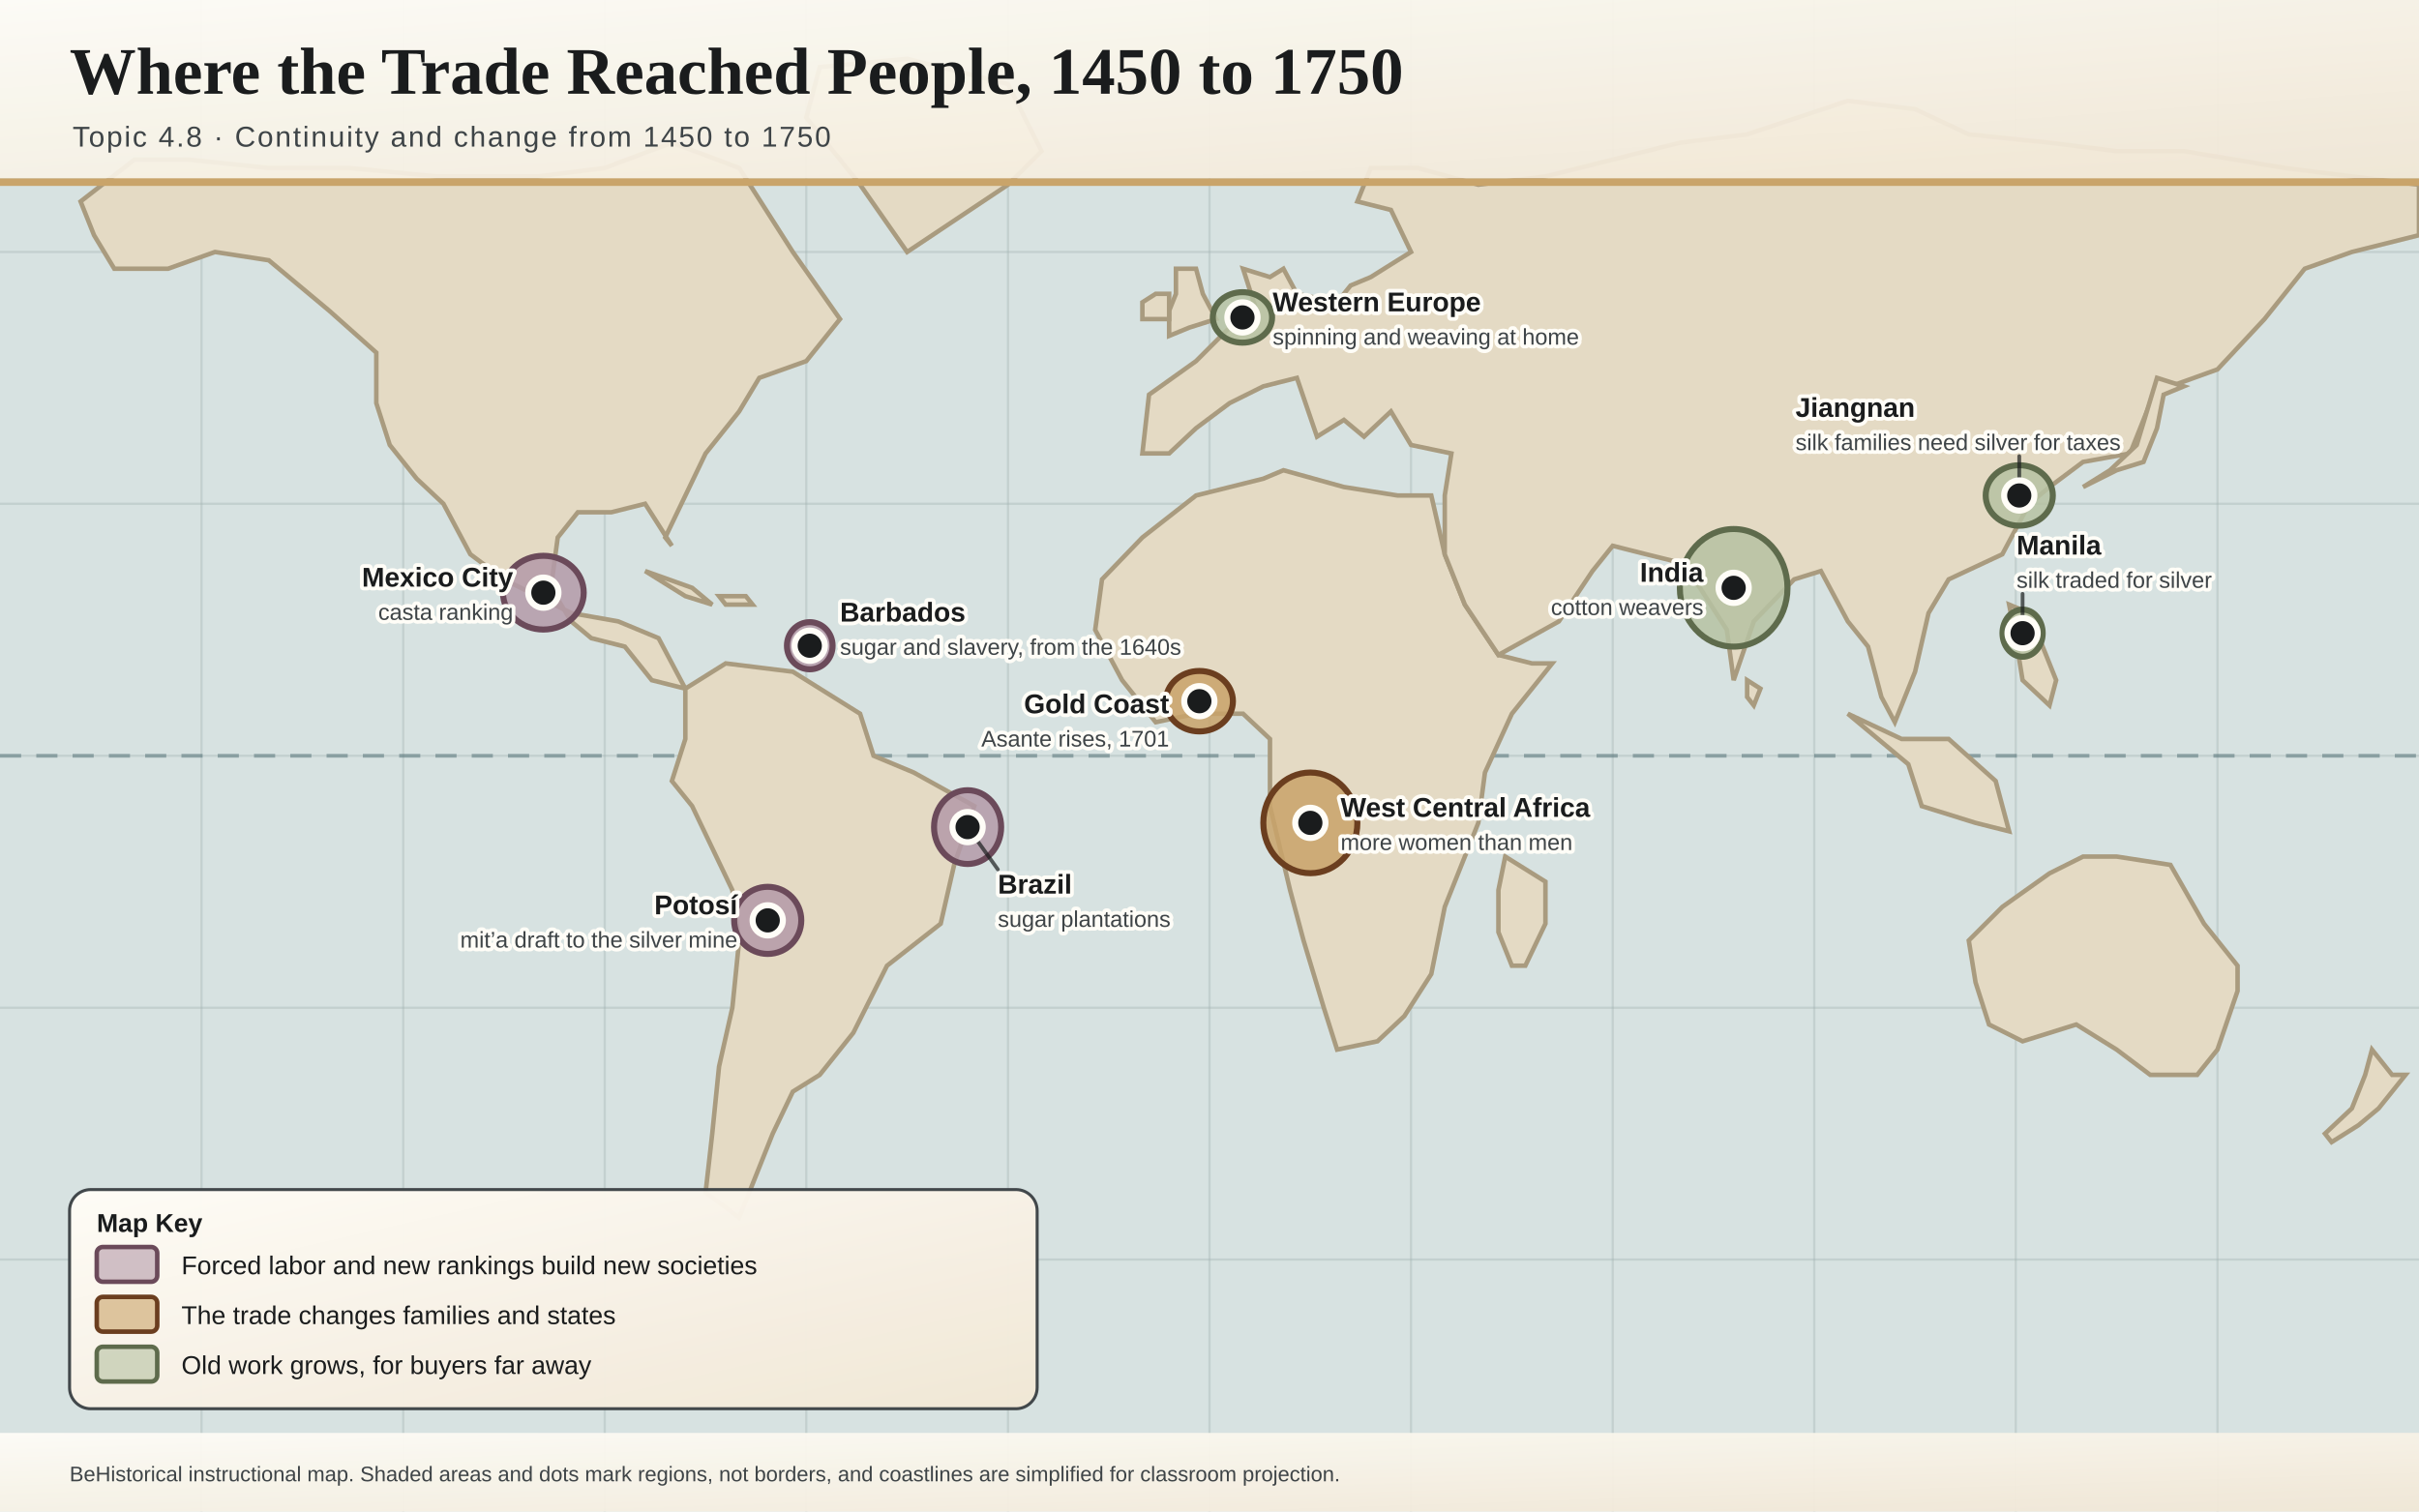
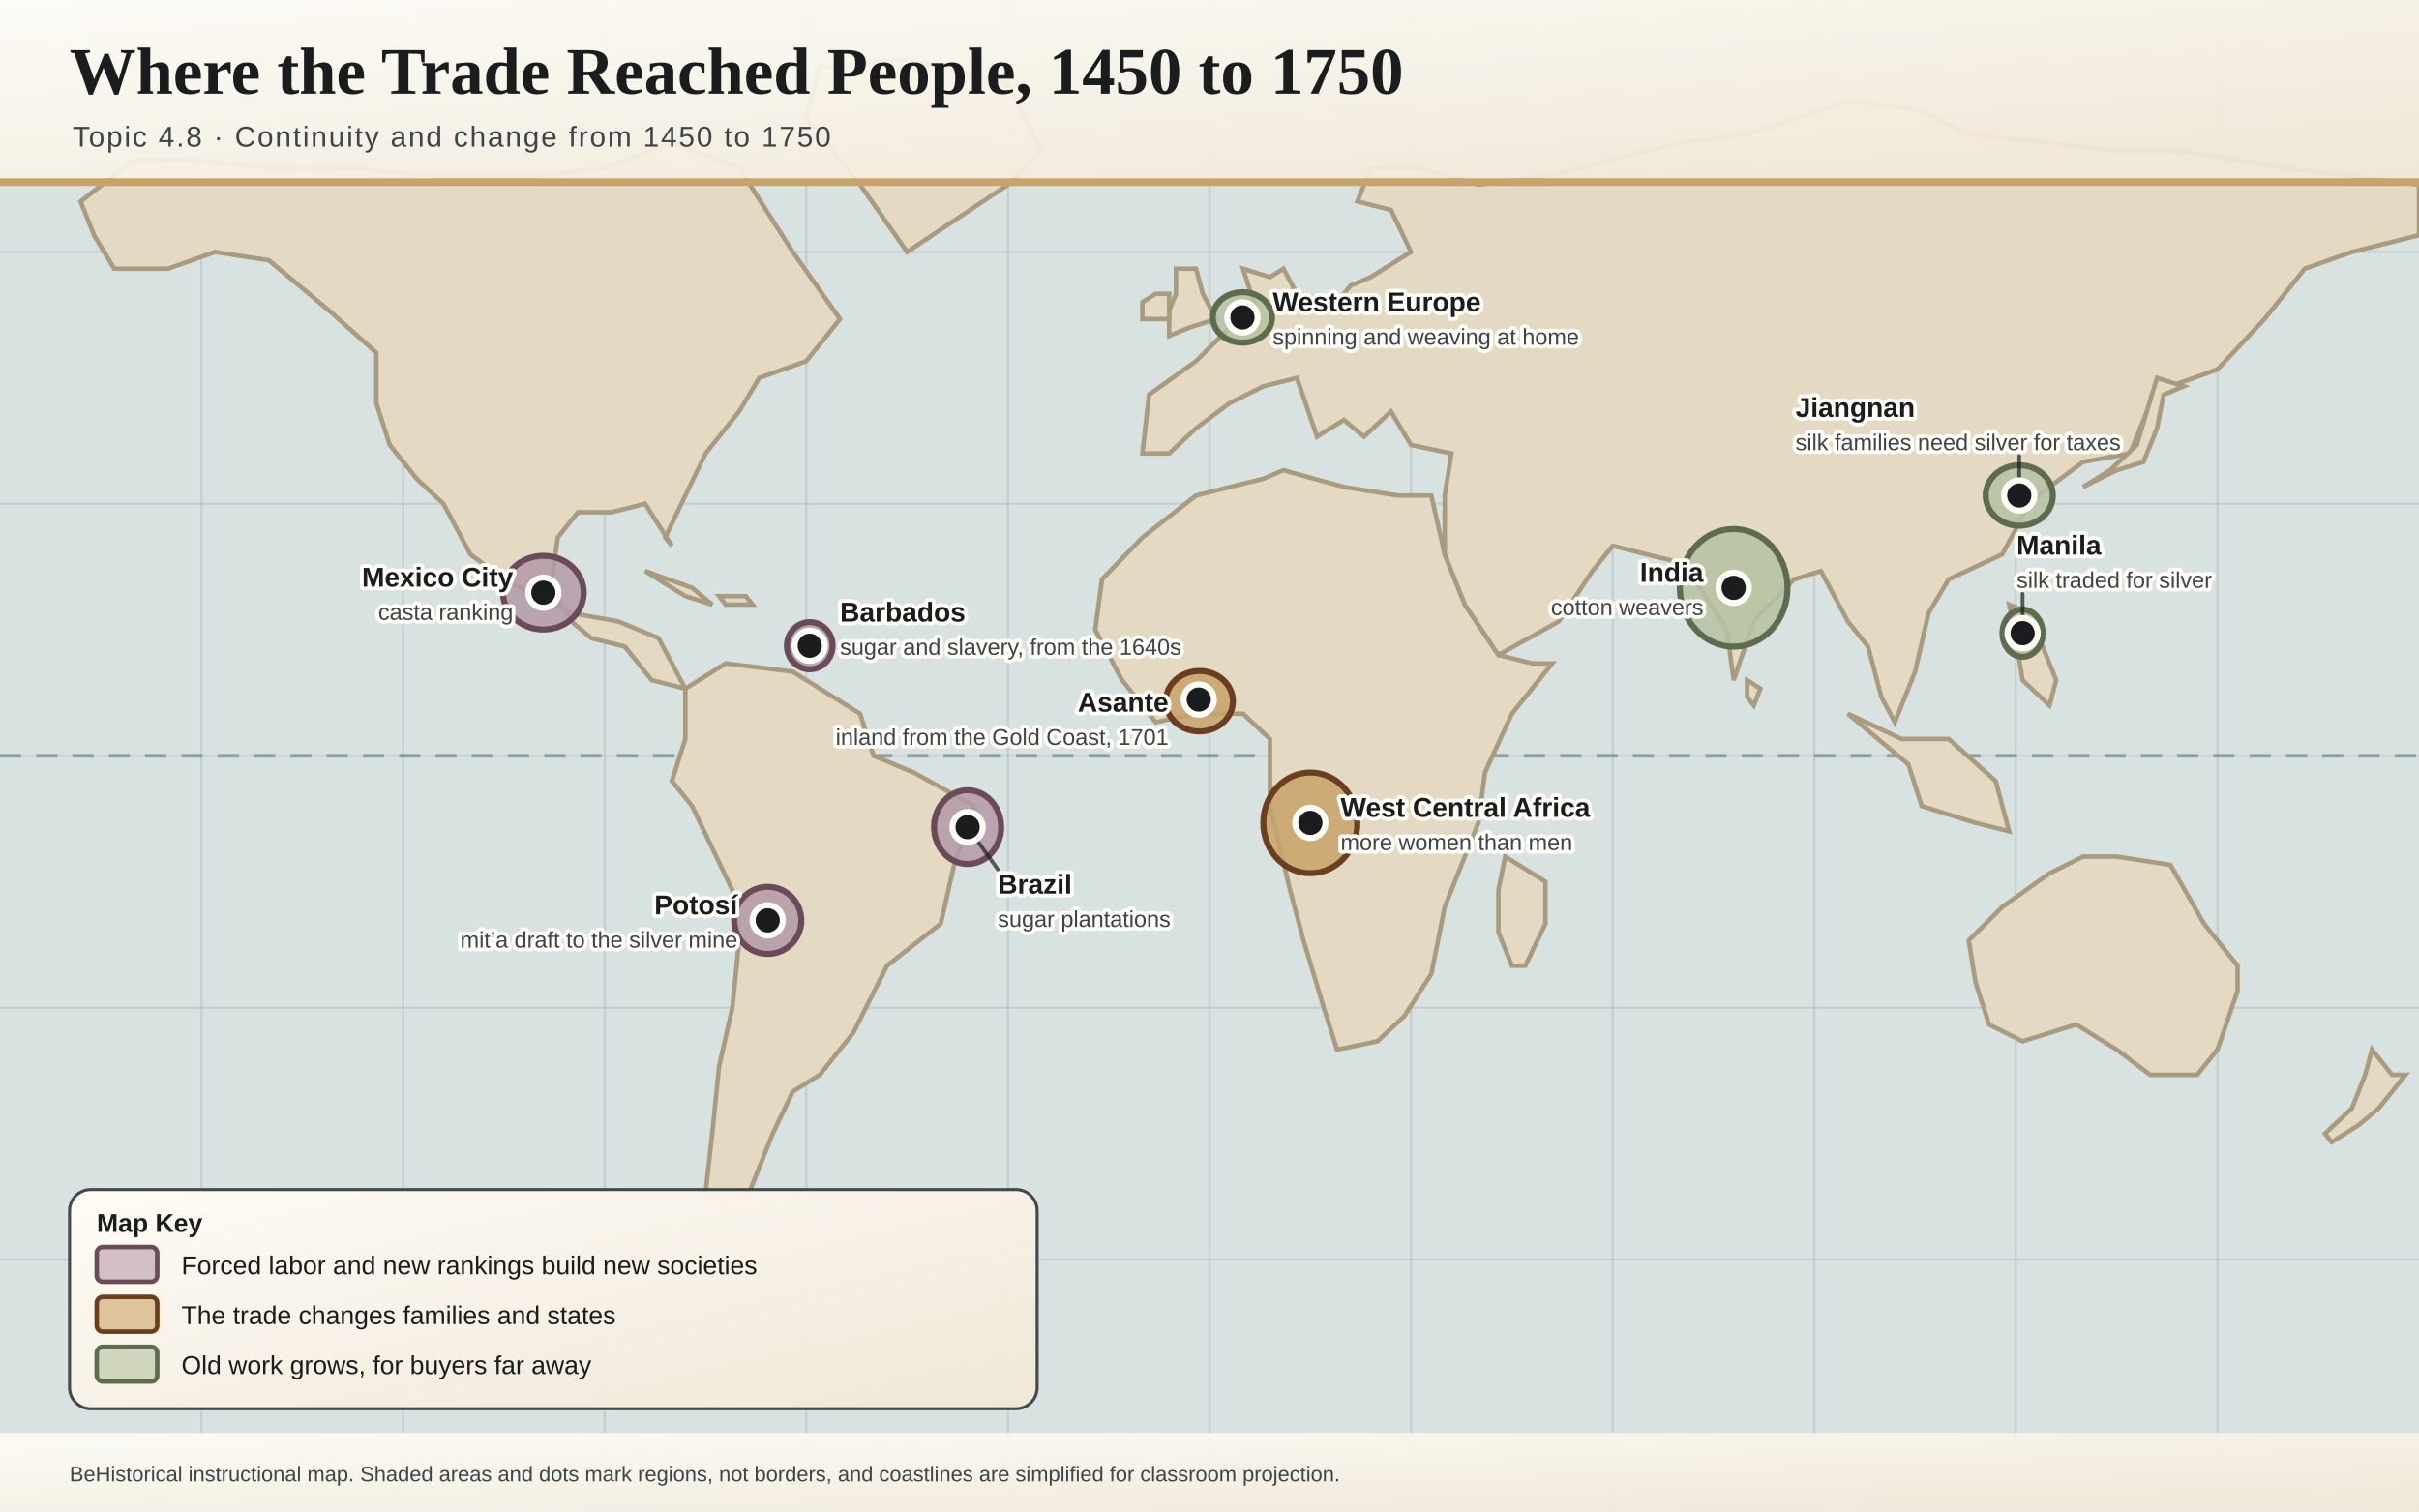
<svg xmlns="http://www.w3.org/2000/svg" width="1600" height="1000" viewBox="0 0 1600 1000" preserveAspectRatio="xMidYMid meet" role="img" aria-labelledby="map-title map-desc">
  <defs>
    <linearGradient id="paper" x1="0" x2="1" y1="0" y2="1">
      <stop offset="0" stop-color="#FFFDF7" />
      <stop offset="1" stop-color="#F1E7D5" />
    </linearGradient>
    <marker id="arrow" markerWidth="20" markerHeight="16" refX="17" refY="8" orient="auto" markerUnits="userSpaceOnUse">
      <path d="M0,0 L20,8 L0,16 Z" fill="#8C5A2B" />
    </marker>
    <style>
      .title{font-family:Georgia,'Times New Roman',serif;font-weight:700;font-size:44px;fill:#1A1C1D}
      .subtitle{font-family:Arial,Helvetica,sans-serif;font-size:19px;fill:#3E4447;letter-spacing:1.2px;text-transform:uppercase}
      .region{font-family:Georgia,'Times New Roman',serif;font-weight:700;font-size:21px;letter-spacing:.5px}
      .place{font-family:Arial,Helvetica,sans-serif;font-weight:700;font-size:18px;fill:#1A1C1D}
      .placenote{font-family:Arial,Helvetica,sans-serif;font-size:15px;fill:#3E4447}
      .small{font-family:Arial,Helvetica,sans-serif;font-size:17px;fill:#1A1C1D}
      .tiny{font-family:Arial,Helvetica,sans-serif;font-size:14px;fill:#3E4447}
      .badgenum{font-family:Arial,Helvetica,sans-serif;font-weight:700;font-size:19px;fill:#FFFDF7}
      .badge{fill:#8C5A2B;stroke:#FFFDF7;stroke-width:3}
      .halo{paint-order:stroke;stroke:#FFFDF7;stroke-width:5;stroke-linejoin:round}
      .city{fill:#1A1C1D;stroke:#FFFDF7;stroke-width:4}
      .leader{stroke:#1A1C1D;stroke-width:2.5;stroke-linecap:round;opacity:.7}
      .flow{fill:none;stroke:#8C5A2B;stroke-width:6;stroke-linecap:round;opacity:.9}
      #land path{fill:#E4DAC4;stroke:#A99B7F;stroke-width:3}
      #graticule line{stroke:#9FB0AE;stroke-width:1.5;opacity:.35}
    </style>
  </defs>
  <rect width="1600" height="1000" fill="#D7E2E1" />
  <g id="graticule">
    <line x1="133.3" y1="0" x2="133.3" y2="1000" />
    <line x1="266.7" y1="0" x2="266.7" y2="1000" />
    <line x1="400.0" y1="0" x2="400.0" y2="1000" />
    <line x1="533.3" y1="0" x2="533.3" y2="1000" />
    <line x1="666.7" y1="0" x2="666.7" y2="1000" />
    <line x1="800.0" y1="0" x2="800.0" y2="1000" />
    <line x1="933.3" y1="0" x2="933.3" y2="1000" />
    <line x1="1066.7" y1="0" x2="1066.7" y2="1000" />
    <line x1="1200.0" y1="0" x2="1200.0" y2="1000" />
    <line x1="1333.3" y1="0" x2="1333.3" y2="1000" />
    <line x1="1466.7" y1="0" x2="1466.7" y2="1000" />
    <line x1="0" y1="833.3" x2="1600" y2="833.3" />
    <line x1="0" y1="666.7" x2="1600" y2="666.7" />
    <line x1="0" y1="500.0" x2="1600" y2="500.0" />
    <line x1="0" y1="333.3" x2="1600" y2="333.3" />
    <line x1="0" y1="166.7" x2="1600" y2="166.7" />
  </g>
  <line x1="0" y1="500.0" x2="1600" y2="500.0" stroke="#4E6B72" stroke-width="2.5" stroke-dasharray="14 10" opacity=".5" />
  <g id="land">
    <path id="land-greenland" d="M600.0,166.7 L666.7,122.2 L688.9,100.0 L666.7,55.6 L600.0,38.9 L542.2,44.4 L533.3,77.8 L568.9,122.2 L600.0,166.7 Z" />
    <path id="land-northAmerica" d="M53.3,133.3 L88.9,105.6 L124.4,105.6 L177.8,111.1 L231.1,111.1 L288.9,116.7 L355.6,116.7 L400.0,111.1 L444.4,94.4 L488.9,111.1 L524.4,166.7 L555.6,211.1 L533.3,238.9 L502.2,250.0 L488.9,272.2 L466.7,300.0 L440.0,355.6 L444.4,361.1 L426.7,333.3 L404.4,338.9 L382.2,338.9 L368.9,355.6 L364.4,388.9 L377.8,411.1 L391.1,422.2 L413.3,427.8 L431.1,450.0 L453.3,455.6 L435.6,422.2 L408.9,411.1 L377.8,405.6 L333.3,383.3 L311.1,366.7 L293.3,333.3 L275.6,316.7 L257.8,294.4 L248.9,266.7 L248.9,233.3 L217.8,205.6 L177.8,172.2 L142.2,166.7 L111.1,177.8 L75.6,177.8 L62.2,155.6 L53.3,133.3 Z" />
    <path id="land-southAmerica" d="M453.3,455.6 L480.0,438.9 L524.4,444.4 L568.9,472.2 L577.8,500.0 L604.4,511.1 L644.4,533.3 L631.1,572.2 L622.2,611.1 L586.7,638.9 L564.4,683.3 L542.2,711.1 L524.4,722.2 L511.1,750.0 L497.8,783.3 L488.9,805.6 L466.7,788.9 L471.1,750.0 L475.6,705.6 L484.4,666.7 L488.9,622.2 L484.4,588.9 L457.8,533.3 L444.4,516.7 L453.3,488.9 L453.3,455.6 Z" />
    <path id="land-africa" d="M724.4,416.7 L728.9,383.3 L755.6,355.6 L791.1,327.8 L835.6,316.7 L848.9,311.1 L888.9,322.2 L924.4,327.8 L946.7,327.8 L955.6,366.7 L968.9,400.0 L991.1,433.3 L1013.3,438.9 L1026.7,438.9 L1000.0,472.2 L982.2,511.1 L977.8,544.4 L955.6,600.0 L946.7,644.4 L928.9,672.2 L911.1,688.9 L884.4,694.4 L875.6,666.7 L862.2,622.2 L853.3,588.9 L840.0,533.3 L840.0,488.9 L822.2,472.2 L791.1,472.2 L764.4,477.8 L742.2,450.0 L724.4,416.7 Z" />
    <path id="land-eurasia" d="M755.6,300.0 L760.0,261.1 L791.1,238.9 L813.3,216.7 L831.1,205.6 L822.2,177.8 L840.0,183.3 L848.9,177.8 L857.8,194.4 L884.4,200.0 L893.3,188.9 L906.7,183.3 L924.4,172.2 L933.3,166.7 L920.0,138.9 L897.8,133.3 L906.7,111.1 L937.8,111.1 L977.8,122.2 L1022.2,116.7 L1066.7,105.6 L1111.1,94.4 L1155.6,88.9 L1222.2,66.7 L1266.7,72.2 L1302.2,88.9 L1355.6,94.4 L1400.0,100.0 L1444.4,100.0 L1511.1,111.1 L1555.6,116.7 L1600.0,122.2 L1600.0,155.6 L1555.6,166.7 L1524.4,177.8 L1497.8,211.1 L1466.7,244.4 L1435.6,255.6 L1422.2,266.7 L1408.9,300.0 L1377.8,305.6 L1355.6,322.2 L1342.2,333.3 L1324.4,366.7 L1288.9,383.3 L1275.6,405.6 L1266.7,444.4 L1253.3,477.8 L1244.4,461.1 L1235.6,427.8 L1222.2,411.1 L1204.4,377.8 L1186.7,383.3 L1160.0,411.1 L1146.7,450.0 L1142.2,416.7 L1124.4,388.9 L1111.1,372.2 L1088.9,366.7 L1066.7,361.1 L1053.3,377.8 L1031.1,411.1 L991.1,433.3 L968.9,400.0 L955.6,366.7 L955.6,327.8 L960.0,300.0 L933.3,294.4 L920.0,272.2 L902.2,288.9 L888.9,277.8 L871.1,288.9 L857.8,250.0 L835.6,255.6 L813.3,266.7 L791.1,283.3 L773.3,300.0 L755.6,300.0 Z" />
    <path id="land-britain" d="M773.3,222.2 L786.7,216.7 L804.4,211.1 L795.6,194.4 L791.1,177.8 L777.8,177.8 L777.8,194.4 L773.3,205.6 L773.3,222.2 Z" />
    <path id="land-ireland" d="M755.6,211.1 L773.3,211.1 L773.3,194.4 L764.4,194.4 L755.6,200.0 L755.6,211.1 Z" />
    <path id="land-japan" d="M1377.8,322.2 L1400.0,311.1 L1417.8,305.6 L1426.7,283.3 L1431.1,261.1 L1444.4,255.6 L1426.7,250.0 L1413.3,294.4 L1395.6,311.1 L1377.8,322.2 Z" />
    <path id="land-indonesia" d="M1222.2,472.2 L1262.2,505.6 L1271.1,533.3 L1306.7,544.4 L1328.9,550.0 L1320.0,516.7 L1288.9,488.9 L1257.8,488.9 L1222.2,472.2 Z" />
    <path id="land-philippines" d="M1328.9,400.0 L1342.2,405.6 L1351.1,427.8 L1360.0,450.0 L1355.6,466.7 L1337.8,450.0 L1333.3,422.2 L1328.9,400.0 Z" />
    <path id="land-australia" d="M1302.2,622.2 L1306.7,650.0 L1315.6,677.8 L1337.8,688.9 L1373.3,677.8 L1400.0,694.4 L1422.2,711.1 L1453.3,711.1 L1466.7,694.4 L1480.0,655.6 L1480.0,638.9 L1457.8,611.1 L1435.6,572.2 L1400.0,566.7 L1377.8,566.7 L1355.6,577.8 L1324.4,600.0 L1302.2,622.2 Z" />
    <path id="land-newZealand" d="M1568.9,694.4 L1582.2,711.1 L1591.1,711.1 L1573.3,733.3 L1560.0,744.4 L1542.2,755.6 L1537.8,750.0 L1555.6,733.3 L1564.4,711.1 L1568.9,694.4 Z" />
    <path id="land-madagascar" d="M995.6,566.7 L1022.2,583.3 L1022.2,611.1 L1008.9,638.9 L1000.0,638.9 L991.1,616.7 L991.1,588.9 L995.6,566.7 Z" />
    <path id="land-cuba" d="M426.7,377.8 L457.8,388.9 L471.1,400.0 L453.3,394.4 L426.7,377.8 Z" />
    <path id="land-hispaniola" d="M475.6,394.4 L493.3,394.4 L497.8,400.0 L480.0,400.0 L475.6,394.4 Z" />
    <path id="land-sriLanka" d="M1155.6,450.0 L1164.4,455.6 L1160.0,466.7 L1155.6,461.1 L1155.6,450.0 Z" />
  </g>
  <g id="highlights">
    <ellipse cx="535.6" cy="427.2" rx="15.1" ry="15.6" fill="#B49AA8" fill-opacity="0.85" stroke="#6B4A5A" stroke-width="4" />
    <ellipse cx="640.0" cy="547.2" rx="22.2" ry="24.4" fill="#B49AA8" fill-opacity="0.85" stroke="#6B4A5A" stroke-width="4" />
    <ellipse cx="507.8" cy="608.9" rx="22.2" ry="22.2" fill="#B49AA8" fill-opacity="0.85" stroke="#6B4A5A" stroke-width="4" />
    <ellipse cx="359.4" cy="392.1" rx="26.7" ry="24.4" fill="#B49AA8" fill-opacity="0.85" stroke="#6B4A5A" stroke-width="4" />
    <ellipse cx="793.3" cy="463.9" rx="22.2" ry="20.0" fill="#C9A46A" fill-opacity="0.85" stroke="#6B3E1F" stroke-width="4" />
    <ellipse cx="866.7" cy="544.4" rx="31.1" ry="33.3" fill="#C9A46A" fill-opacity="0.85" stroke="#6B3E1F" stroke-width="4" />
    <ellipse cx="821.8" cy="210.0" rx="19.6" ry="16.7" fill="#B6C2A2" fill-opacity="0.85" stroke="#5E6B4C" stroke-width="4" />
    <ellipse cx="1146.7" cy="388.9" rx="35.6" ry="38.9" fill="#B6C2A2" fill-opacity="0.85" stroke="#5E6B4C" stroke-width="4" />
    <ellipse cx="1335.6" cy="327.8" rx="22.2" ry="20.0" fill="#B6C2A2" fill-opacity="0.85" stroke="#5E6B4C" stroke-width="4" />
    <ellipse cx="1337.8" cy="418.9" rx="13.3" ry="15.6" fill="#B6C2A2" fill-opacity="0.85" stroke="#5E6B4C" stroke-width="4" />
  </g>
  <g id="flows">
    
  </g>
  <g id="region-labels">
    
  </g>
  <g id="places">
    <circle class="city" cx="821.8" cy="210.0" r="10" />
    <text class="place halo" x="841.8" y="206.0" text-anchor="start">Western Europe</text>
    <text class="placenote halo" x="841.8" y="228.0" text-anchor="start">spinning and weaving at home</text>
    <circle class="city" cx="359.4" cy="392.1" r="10" />
    <text class="place halo" x="339.4" y="388.1" text-anchor="end">Mexico City</text>
    <text class="placenote halo" x="339.4" y="410.1" text-anchor="end">casta ranking</text>
    <circle class="city" cx="535.6" cy="427.2" r="10" />
    <text class="place halo" x="555.6" y="411.2" text-anchor="start">Barbados</text>
    <text class="placenote halo" x="555.6" y="433.2" text-anchor="start">sugar and slavery, from the 1640s</text>
    <line class="leader" x1="640.0" y1="547.2" x2="660.0" y2="575.2" />
    <circle class="city" cx="640.0" cy="547.2" r="10" />
    <text class="place halo" x="660.0" y="591.2" text-anchor="start">Brazil</text>
    <text class="placenote halo" x="660.0" y="613.2" text-anchor="start">sugar plantations</text>
    <circle class="city" cx="507.8" cy="608.9" r="10" />
    <text class="place halo" x="487.8" y="604.9" text-anchor="end">Potosí</text>
    <text class="placenote halo" x="487.8" y="626.9" text-anchor="end">mit’a draft to the silver mine</text>
-     <circle class="city" cx="793.3" cy="463.9" r="10" />
-     <text class="place halo" x="773.3" y="471.9" text-anchor="end">Gold Coast</text>
-     <text class="placenote halo" x="773.3" y="493.9" text-anchor="end">Asante rises, 1701</text>
+     <circle class="city" cx="792.9" cy="462.8" r="10" />
+     <text class="place halo" x="772.9" y="470.8" text-anchor="end">Asante</text>
+     <text class="placenote halo" x="772.9" y="492.8" text-anchor="end">inland from the Gold Coast, 1701</text>
    <circle class="city" cx="866.7" cy="544.4" r="10" />
    <text class="place halo" x="886.7" y="540.4" text-anchor="start">West Central Africa</text>
    <text class="placenote halo" x="886.7" y="562.4" text-anchor="start">more women than men</text>
    <circle class="city" cx="1146.7" cy="388.9" r="10" />
    <text class="place halo" x="1126.7" y="384.9" text-anchor="end">India</text>
    <text class="placenote halo" x="1126.7" y="406.9" text-anchor="end">cotton weavers</text>
    <line class="leader" x1="1335.6" y1="327.8" x2="1335.6" y2="301.8" />
    <circle class="city" cx="1335.6" cy="327.8" r="10" />
    <text class="place halo" x="1187.6" y="275.8" text-anchor="start">Jiangnan</text>
    <text class="placenote halo" x="1187.6" y="297.8" text-anchor="start">silk families need silver for taxes</text>
    <line class="leader" x1="1337.8" y1="418.9" x2="1337.8" y2="392.9" />
    <circle class="city" cx="1337.8" cy="418.9" r="10" />
    <text class="place halo" x="1333.8" y="366.9" text-anchor="start">Manila</text>
    <text class="placenote halo" x="1333.8" y="388.9" text-anchor="start">silk traded for silver</text>
  </g>
  <g id="titleband">
    <rect x="0" y="0" width="1600" height="118" fill="url(#paper)" opacity=".93" />
    <rect x="0" y="118" width="1600" height="5" fill="#C9A46A" />
    <text class="title" x="46" y="62">Where the Trade Reached People, 1450 to 1750</text>
    <text class="subtitle" x="48" y="97">Topic 4.8 · Continuity and change from 1450 to 1750</text>
  </g>
  <g id="legend" transform="translate(46,787)">
    <rect x="0" y="0" width="640" height="145" rx="14" fill="url(#paper)" stroke="#3E4447" stroke-width="2" opacity=".97" />
    <text class="small" x="18" y="28" font-weight="700">Map Key</text>
    <rect x="18" y="38" width="40" height="23" rx="4" fill="#B49AA8" fill-opacity=".6" stroke="#6B4A5A" stroke-width="3" />
    <text class="small" x="74" y="56">Forced labor and new rankings build new societies</text>
    <rect x="18" y="71" width="40" height="23" rx="4" fill="#C9A46A" fill-opacity=".6" stroke="#6B3E1F" stroke-width="3" />
    <text class="small" x="74" y="89">The trade changes families and states</text>
    <rect x="18" y="104" width="40" height="23" rx="4" fill="#B6C2A2" fill-opacity=".6" stroke="#5E6B4C" stroke-width="3" />
    <text class="small" x="74" y="122">Old work grows, for buyers far away</text>
  </g>
  <rect x="0" y="948" width="1600" height="52" fill="url(#paper)" opacity=".93" />
  <text class="tiny" x="46" y="980">BeHistorical instructional map. Shaded areas and dots mark regions, not borders, and coastlines are simplified for classroom projection.</text>
</svg>
